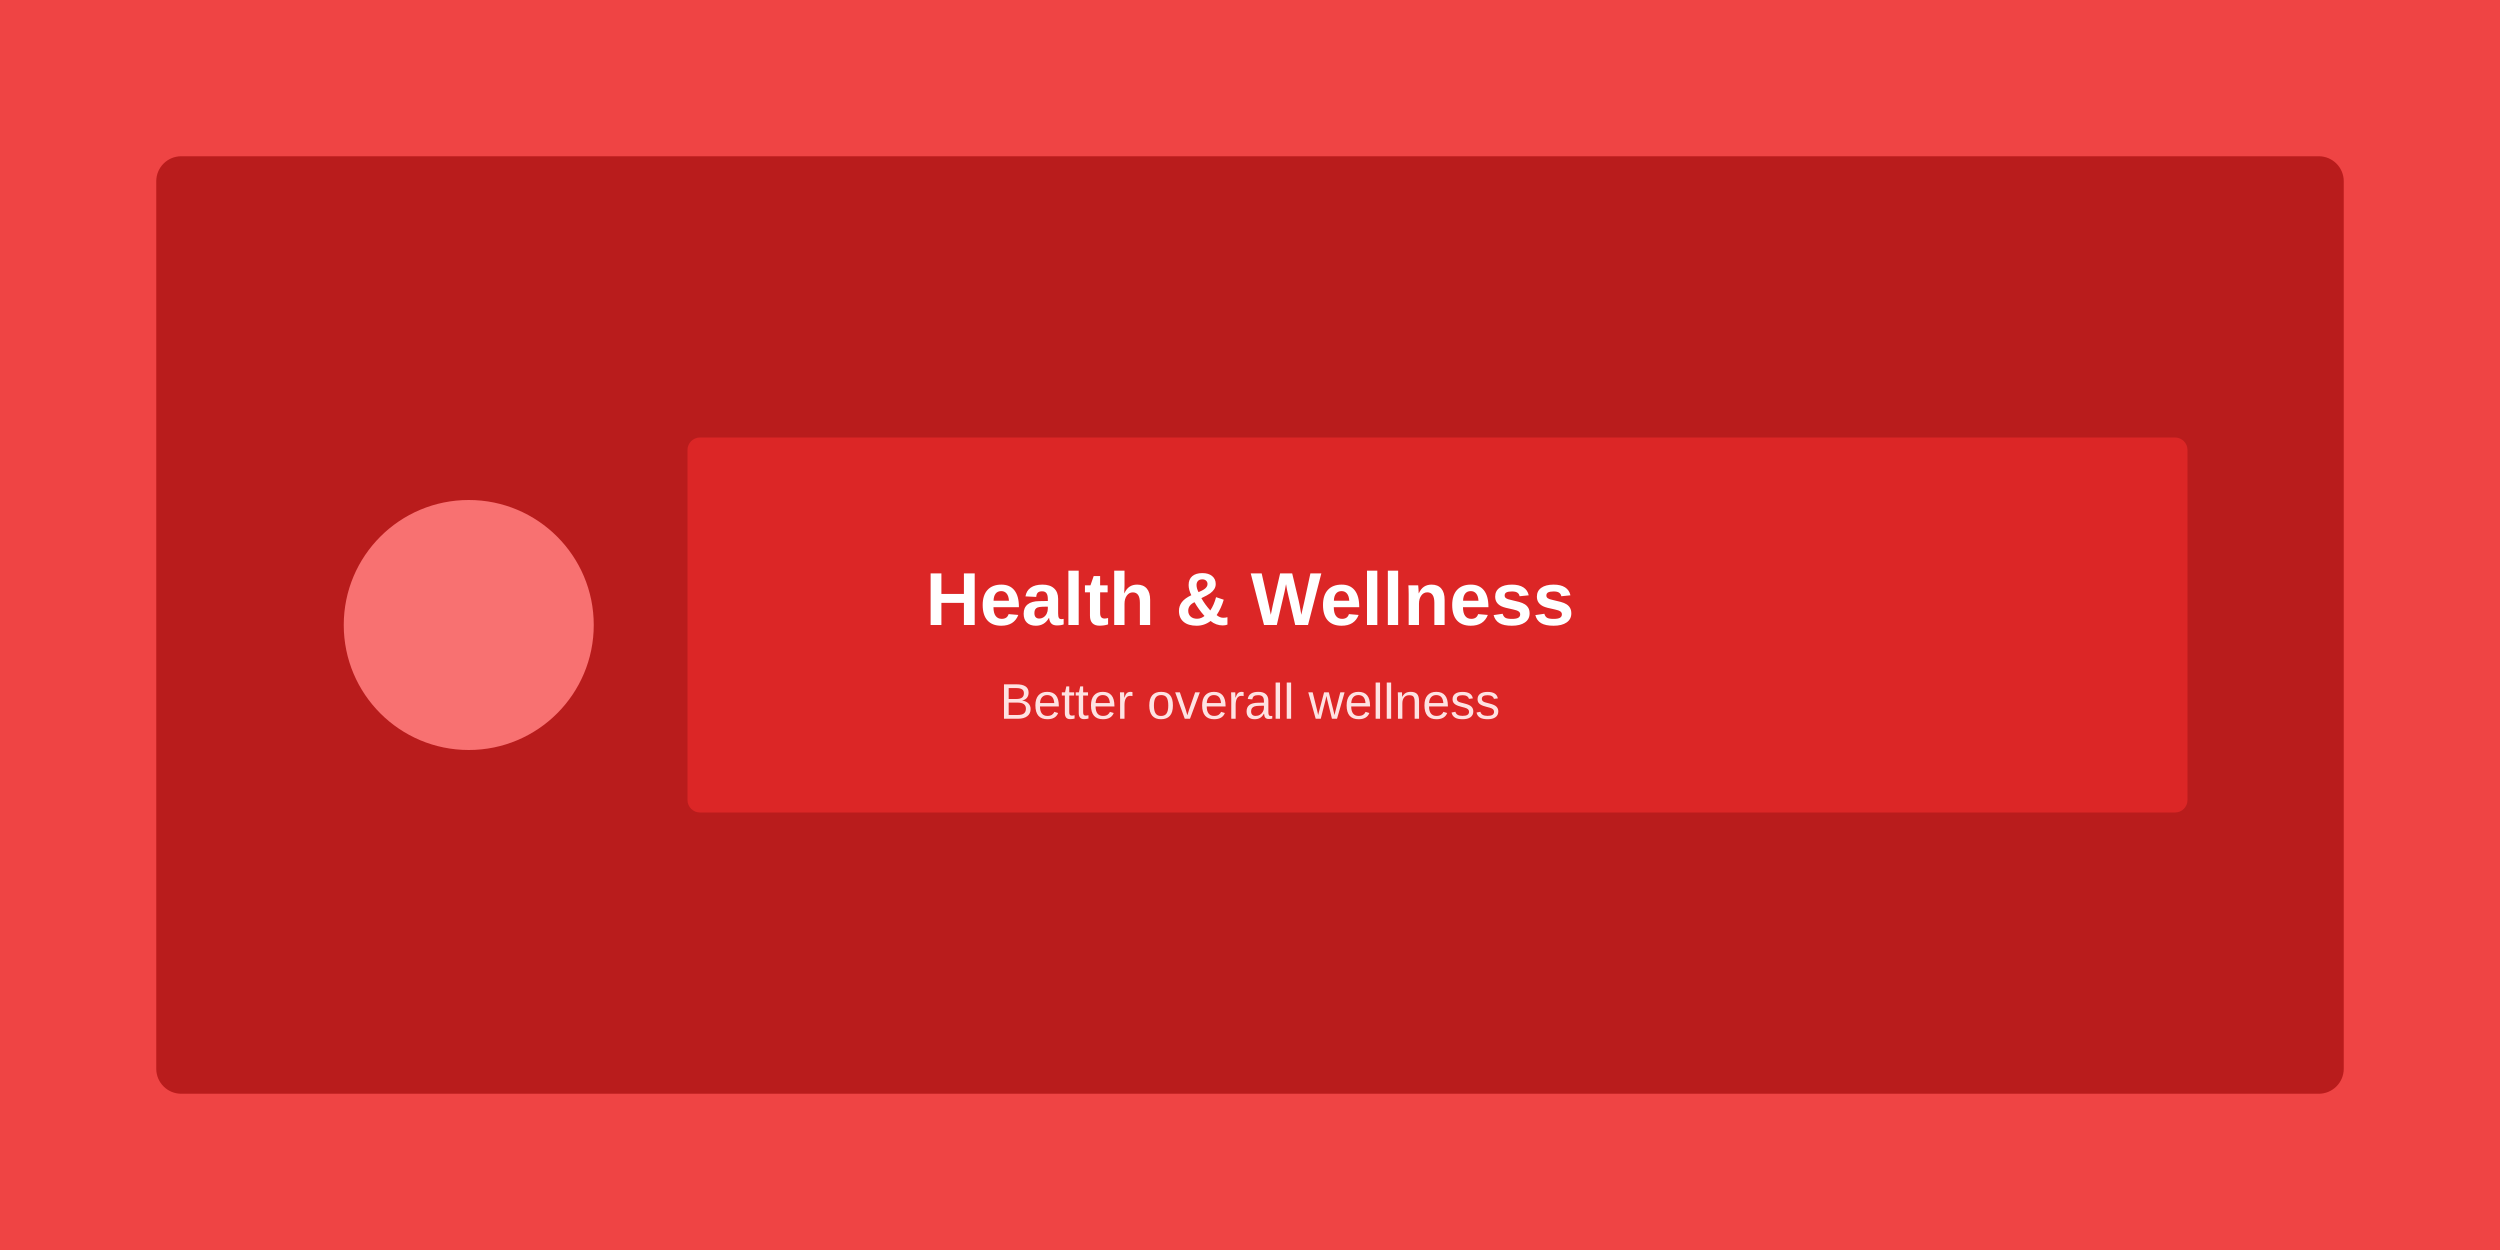
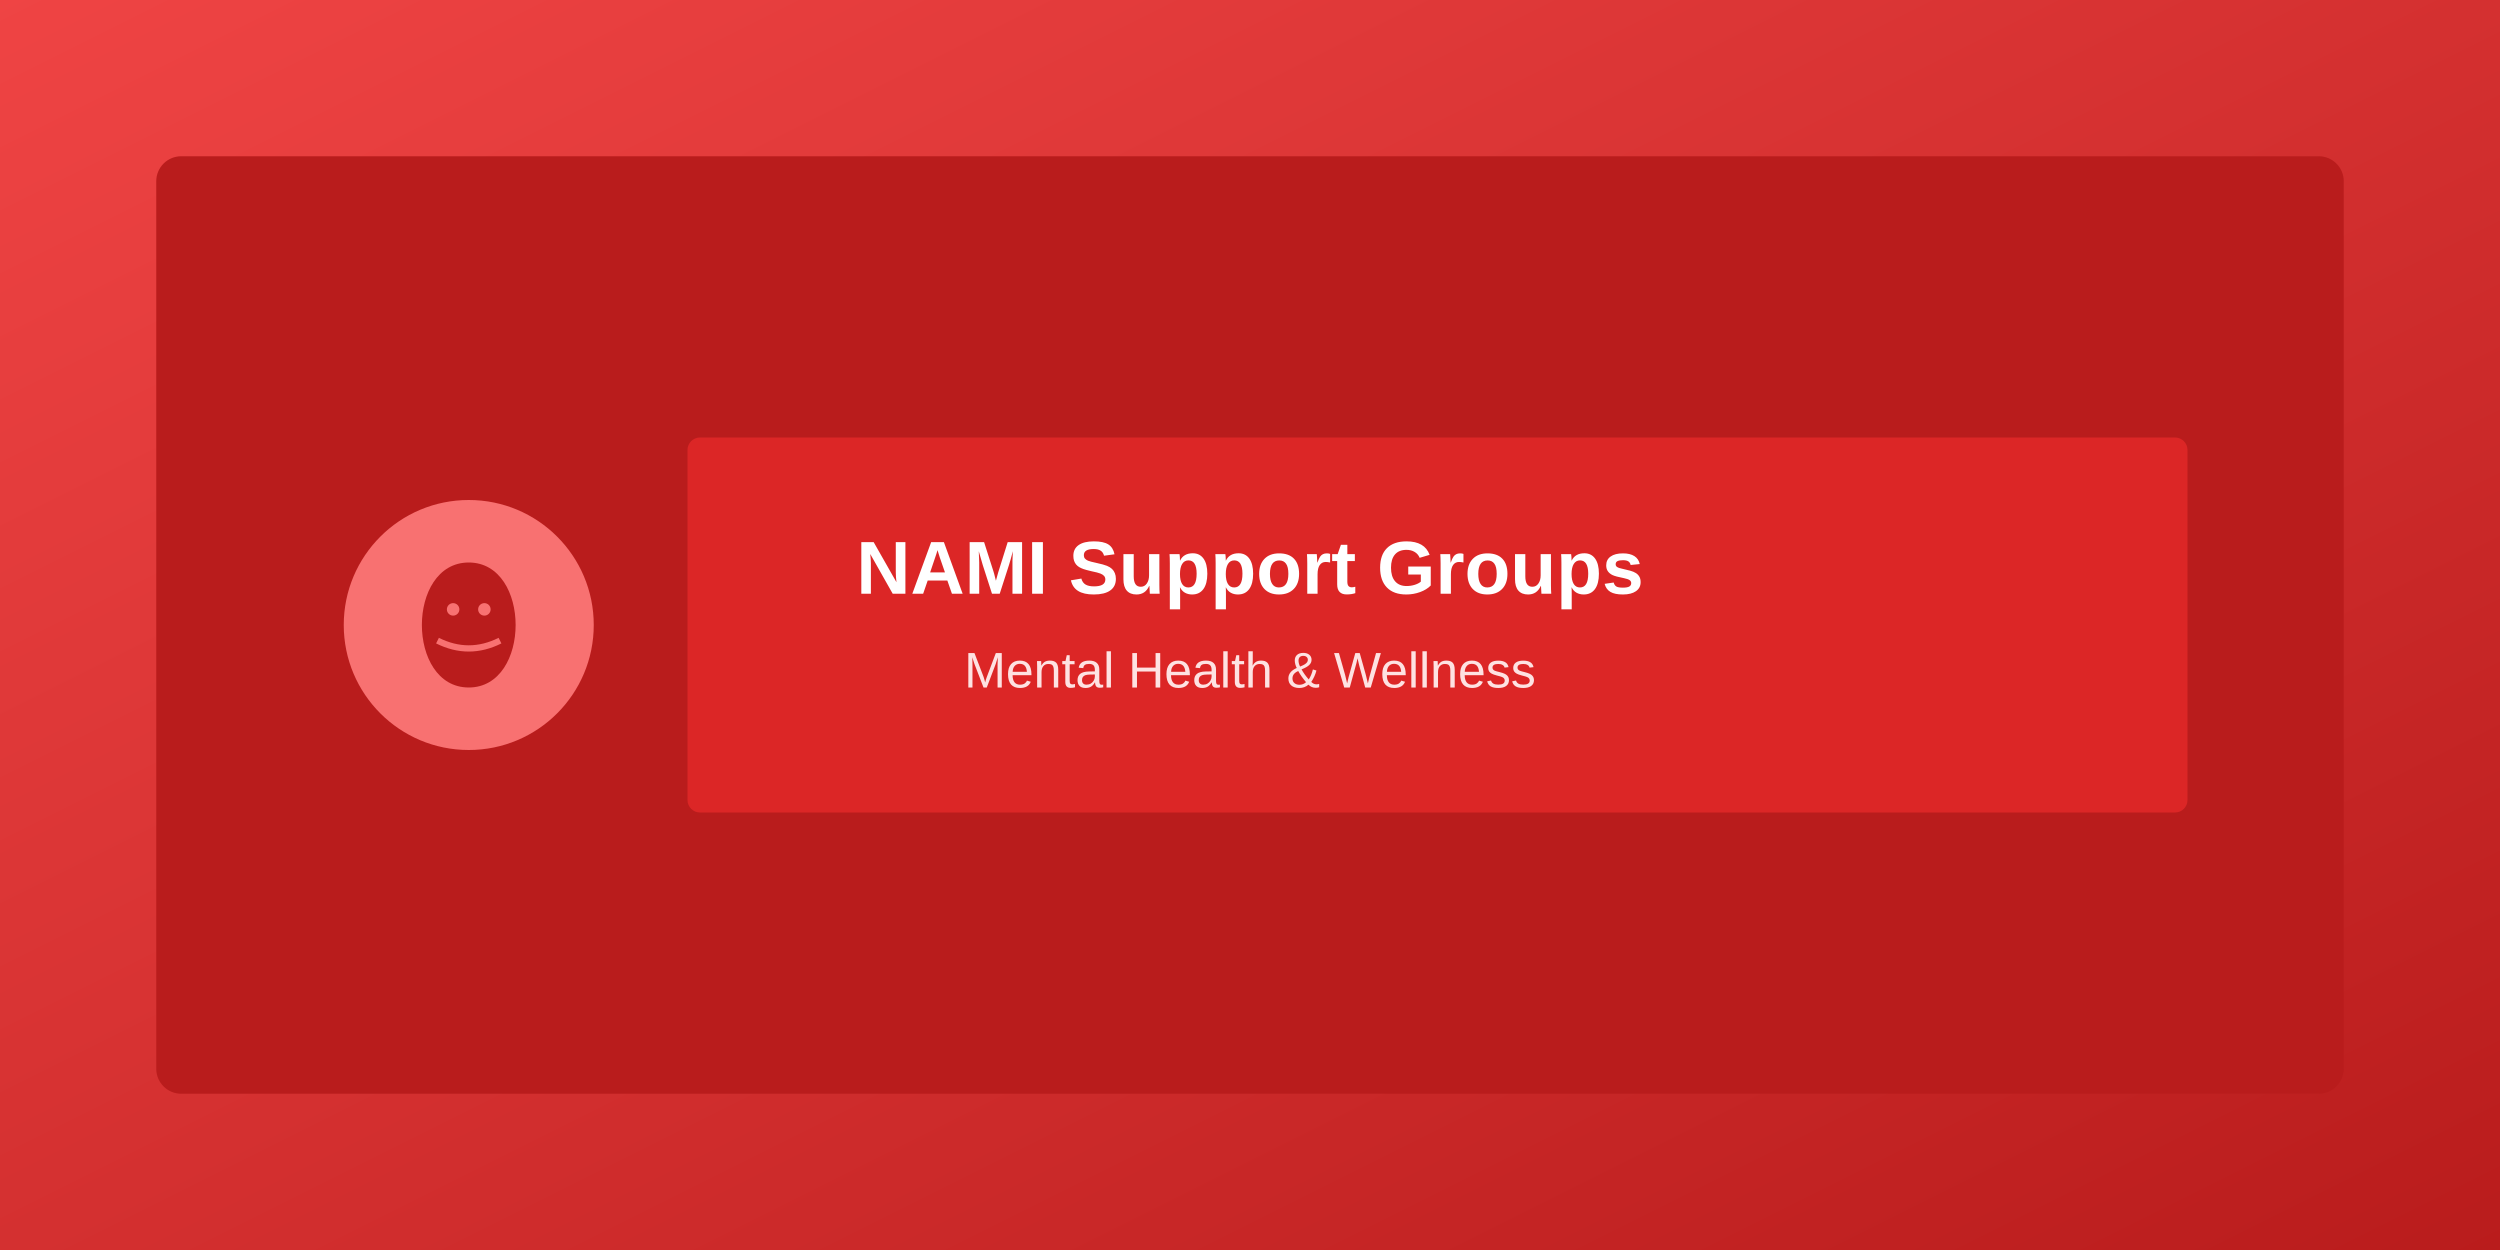
<svg xmlns="http://www.w3.org/2000/svg" width="800" height="400" viewBox="0 0 800 400">
-   <rect width="800" height="400" fill="#EF4444" />
+   <defs>
+     <linearGradient id="healthGrad" x1="0%" y1="0%" x2="100%" y2="100%">
+       <stop offset="0%" style="stop-color:#EF4444;stop-opacity:1" />
+       <stop offset="100%" style="stop-color:#B91C1C;stop-opacity:1" />
+     </linearGradient>
+   </defs>
+   <rect width="800" height="400" fill="url(#healthGrad)" />
  <rect x="50" y="50" width="700" height="300" fill="#B91C1C" rx="8" />
  <circle cx="150" cy="200" r="40" fill="#F87171" />
+   <path d="M150 180 C140 180 135 190 135 200 C135 210 140 220 150 220 C160 220 165 210 165 200 C165 190 160 180 150 180 Z" fill="#B91C1C" />
+   <circle cx="145" cy="195" r="2" fill="#F87171" />
+   <circle cx="155" cy="195" r="2" fill="#F87171" />
+   <path d="M140 205 Q150 210 160 205" stroke="#F87171" stroke-width="2" fill="none" />
  <rect x="220" y="140" width="480" height="120" fill="#DC2626" rx="4" />
-   <text x="400" y="200" text-anchor="middle" fill="white" font-family="Arial, sans-serif" font-size="24" font-weight="bold">Health &amp; Wellness</text>
-   <text x="400" y="230" text-anchor="middle" fill="#FEE2E2" font-family="Arial, sans-serif" font-size="16">Better overall wellness</text>
+   <text x="400" y="190" text-anchor="middle" fill="white" font-family="Arial, sans-serif" font-size="24" font-weight="bold">NAMI Support Groups</text>
+   <text x="400" y="220" text-anchor="middle" fill="#FEE2E2" font-family="Arial, sans-serif" font-size="16">Mental Health &amp; Wellness</text>
</svg>
